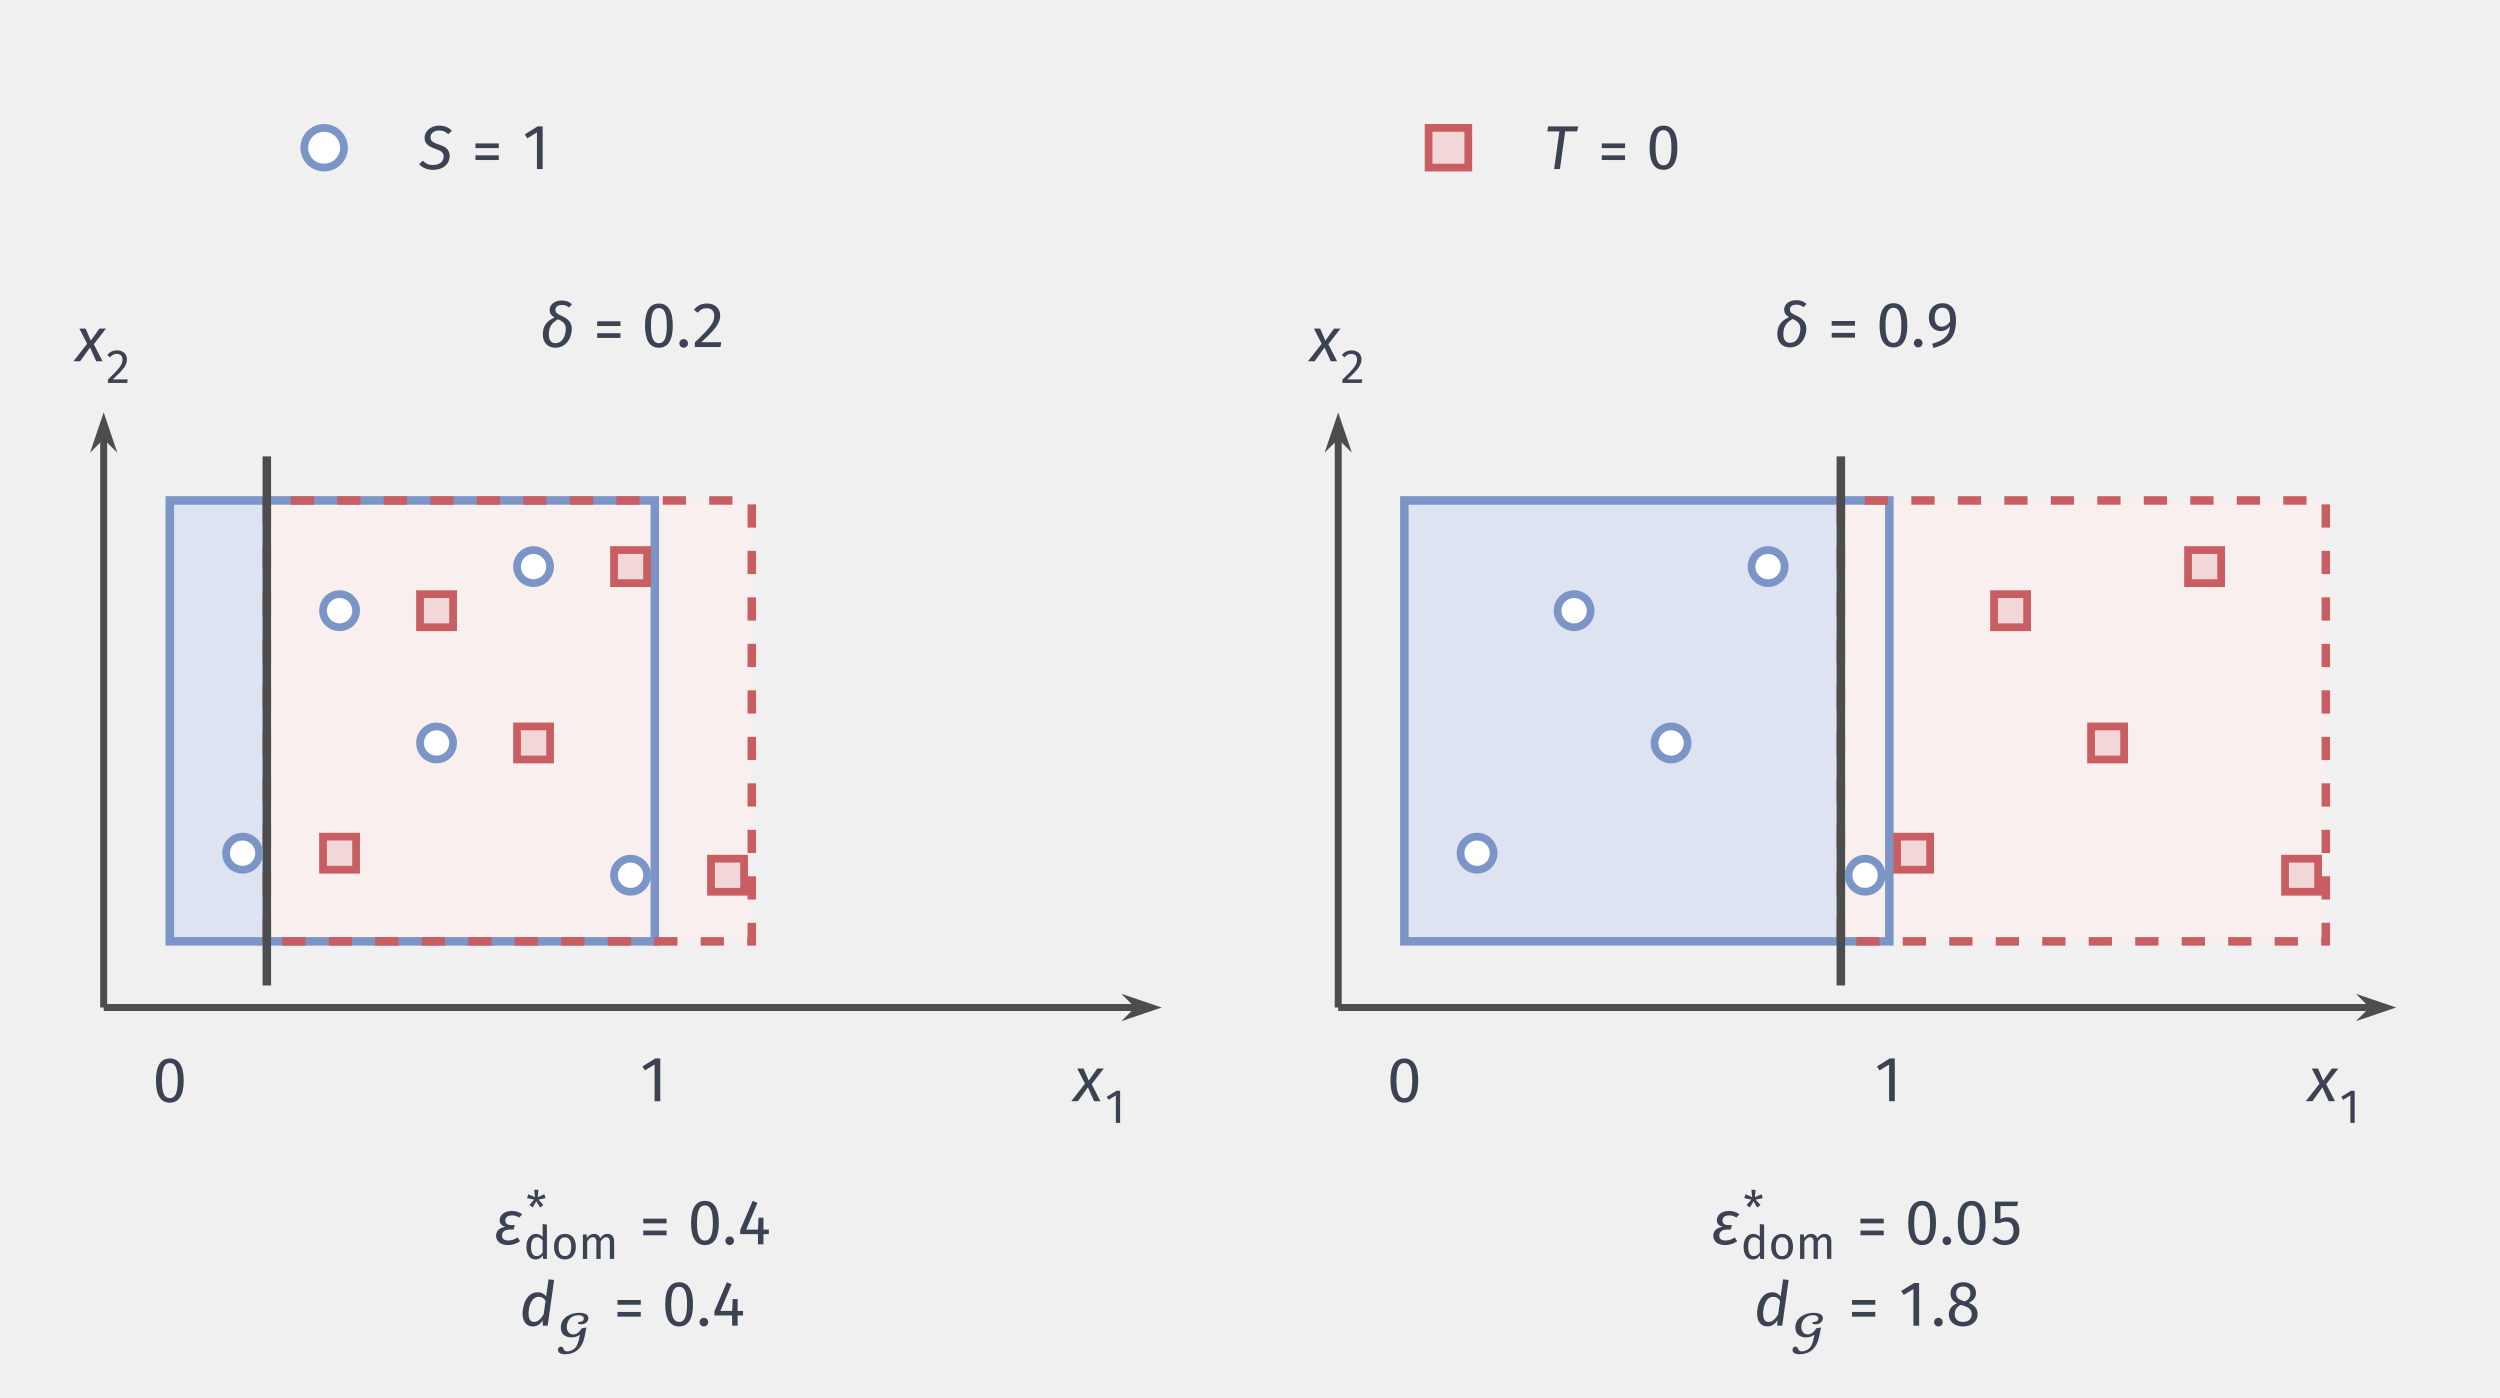
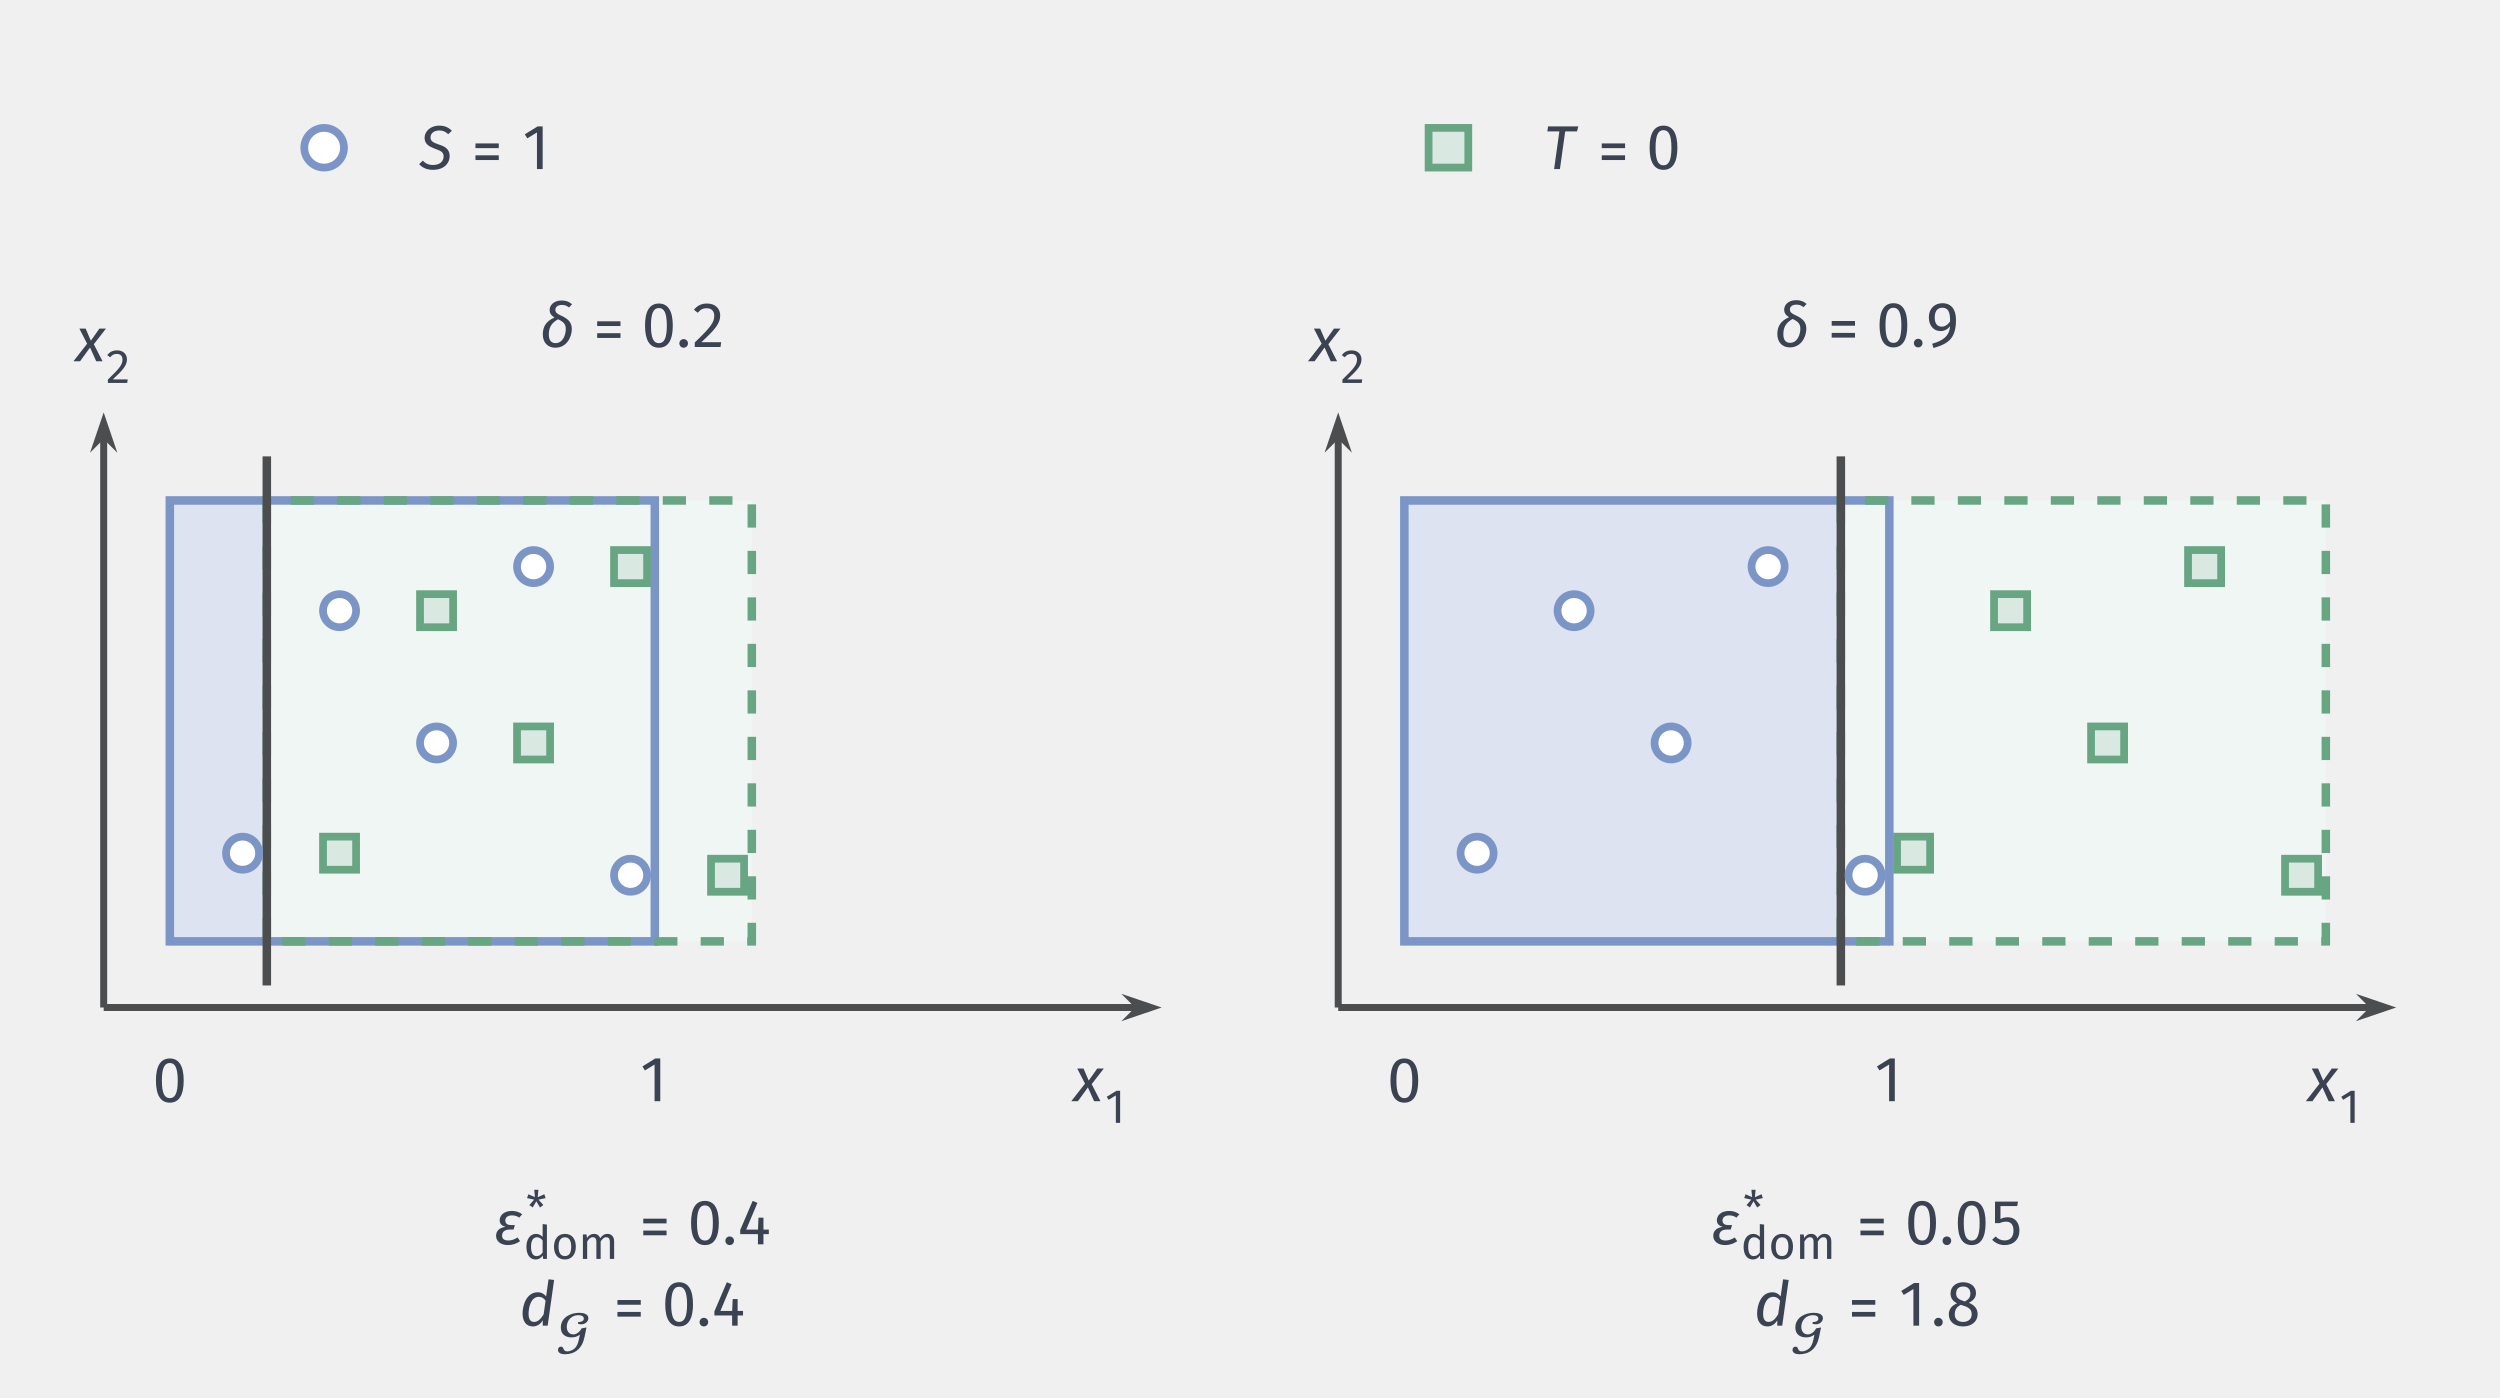
<svg xmlns="http://www.w3.org/2000/svg" xmlns:xlink="http://www.w3.org/1999/xlink" version="1.1" width="321.46" height="179.73" viewBox="0 0 321.46 179.73">
  <defs>
    <path id="font_1_1196" d="M.324 .701C.169 .701 .087 .597 .087 .506 .087 .408 .15 .365 .267 .324 .362 .291 .394 .264 .394 .204 .394 .119 .326 .066 .224 .066 .151 .066 .1 .091 .059 .136L-.001 .08C.048 .024 .121-.012 .222-.012 .411-.012 .492 .103 .492 .209 .492 .327 .408 .368 .312 .398 .211 .432 .183 .459 .183 .511 .183 .583 .246 .623 .324 .623 .379 .623 .424 .607 .468 .563L.527 .618C.476 .671 .414 .701 .324 .701Z" />
    <path id="font_1_30" d="M.062 .146H.438V.222H.062V.146M.062 .338H.438V.414H.062V.338Z" />
    <path id="font_1_18" d="M.276 0H.368V.689H.287L.08 .561 .12 .496 .276 .591V0Z" />
    <path id="font_1_1197" d="M.562 .689H.074L.062 .608H.256L.171 0H.265L.35 .608H.54L.562 .689Z" />
    <path id="font_1_17" d="M.28 .628C.363 .628 .408 .552 .408 .345 .408 .137 .363 .061 .28 .061 .196 .061 .152 .137 .152 .345 .152 .552 .196 .628 .28 .628M.28 .701C.13 .701 .056 .578 .056 .345 .056 .112 .13-.012 .28-.012 .43-.012 .504 .112 .504 .345 .504 .577 .43 .701 .28 .701Z" />
    <path id="font_1_1467" d="M.297 .447C.386 .406 .422 .366 .422 .292 .422 .198 .377 .062 .256 .062 .183 .062 .148 .115 .148 .198 .148 .303 .179 .381 .297 .447M.356 .75C.217 .75 .161 .663 .161 .598 .161 .549 .182 .512 .239 .475 .097 .413 .051 .32 .051 .202 .051 .075 .128-.012 .253-.012 .44-.012 .519 .166 .519 .289 .519 .394 .461 .453 .356 .501 .276 .537 .254 .557 .254 .601 .254 .639 .284 .678 .36 .678 .403 .678 .435 .668 .473 .637L.523 .689C.479 .728 .43 .75 .356 .75Z" />
    <path id="font_1_15" d="M.119 .127C.08 .127 .05 .096 .05 .058 .05 .019 .08-.012 .119-.012 .159-.012 .189 .019 .189 .058 .189 .096 .159 .127 .119 .127Z" />
    <path id="font_1_19" d="M.258 .701C.163 .701 .099 .667 .045 .6L.107 .552C.15 .603 .187 .625 .253 .625 .328 .625 .373 .579 .373 .504 .373 .395 .315 .319 .059 .073V0H.474L.485 .077H.164C.389 .282 .469 .383 .469 .508 .469 .617 .391 .701 .258 .701Z" />
    <path id="font_1_1226" d="M.543 .527H.437L.299 .332 .215 .527H.114L.239 .283 .018 0H.125L.286 .222 .386 0H.488L.347 .275 .543 .527Z" />
    <path id="font_1_1468" d="M.232-.012C.305-.012 .372 .012 .427 .051L.387 .111C.334 .079 .293 .062 .24 .062 .17 .062 .137 .091 .137 .138 .137 .19 .165 .239 .269 .239H.322L.343 .311H.281C.223 .311 .189 .336 .189 .385 .189 .43 .223 .467 .297 .467 .35 .467 .381 .453 .413 .431L.461 .484C.422 .516 .368 .539 .297 .539 .155 .539 .098 .458 .098 .387 .098 .33 .135 .298 .192 .282 .078 .267 .04 .203 .04 .137 .04 .05 .114-.012 .232-.012Z" />
    <path id="font_1_758" d="M.455 .292 .427 .375 .285 .312 .3 .47H.21L.225 .313 .083 .374 .056 .292 .208 .259 .105 .142 .177 .09 .255 .224 .334 .09 .406 .143 .302 .259 .455 .292Z" />
    <path id="font_1_69" d="M.281 .061C.205 .061 .161 .124 .161 .263 .161 .4 .21 .466 .289 .466 .341 .466 .378 .439 .411 .397V.139C.376 .09 .34 .061 .281 .061M.411 .75V.474C.376 .511 .331 .539 .269 .539 .14 .539 .062 .422 .062 .261 .062 .097 .133-.012 .261-.012 .326-.012 .379 .02 .413 .073L.422 0H.503V.739L.411 .75Z" />
    <path id="font_1_80" d="M.293 .465C.38 .465 .428 .401 .428 .264 .428 .126 .38 .062 .292 .062 .204 .062 .156 .126 .156 .263 .156 .401 .205 .465 .293 .465M.293 .539C.143 .539 .057 .426 .057 .263 .057 .096 .142-.012 .292-.012 .441-.012 .527 .101 .527 .264 .527 .431 .443 .539 .293 .539Z" />
    <path id="font_1_78" d="M.624 .539C.553 .539 .505 .501 .467 .444 .447 .504 .399 .539 .334 .539 .265 .539 .217 .503 .182 .45L.174 .527H.095V0H.187V.374C.222 .43 .254 .467 .311 .467 .351 .467 .385 .444 .385 .365V0H.477V.374C.513 .43 .544 .467 .601 .467 .641 .467 .675 .444 .675 .365V0H.767V.378C.767 .477 .71 .539 .624 .539Z" />
    <path id="font_1_21" d="M.511 .238H.424V.43H.344L.336 .238H.146L.327 .669 .25 .701 .049 .231V.165H.335V0H.424V.165H.511V.238Z" />
    <path id="font_1_1207" d="M.313 .466C.362 .466 .395 .443 .422 .402L.391 .183C.344 .109 .301 .061 .236 .061 .181 .061 .148 .101 .148 .19 .148 .295 .185 .466 .313 .466M.47 .748 .431 .473C.402 .51 .358 .539 .296 .539 .116 .539 .051 .333 .051 .197 .051 .07 .109-.012 .218-.012 .286-.012 .34 .026 .377 .087L.376 0H.456L.56 .738 .47 .748Z" />
    <path id="font_2_6533" d="M.194-.148C.409-.148 .566-.029 .618 .223L.66 .426H.644L.554 .409C.516 .331 .443 .279 .376 .279 .273 .279 .236 .369 .236 .439 .236 .579 .335 .693 .486 .693 .548 .693 .603 .673 .603 .619 .603 .565 .546 .545 .48 .545L.479 .506C.499 .501 .531 .496 .553 .496 .628 .496 .701 .555 .701 .627 .701 .723 .585 .744 .504 .744 .319 .744 .108 .644 .108 .427 .108 .285 .204 .215 .338 .215 .402 .215 .459 .229 .512 .271L.517 .268 .5 .184C.483 .101 .459 .027 .405-.022 .36-.063 .297-.086 .247-.086 .142-.086 .187 .016 .111 .016 .074 .016 .047-.012 .047-.055 .047-.118 .114-.148 .194-.148Z" />
    <path id="font_1_26" d="M.259 .323C.192 .323 .146 .367 .146 .47 .146 .574 .191 .628 .269 .628 .355 .628 .397 .571 .394 .408 .361 .357 .317 .323 .259 .323M.269 .701C.151 .701 .051 .62 .051 .472 .051 .335 .134 .251 .24 .251 .31 .251 .363 .288 .392 .331 .386 .172 .277 .095 .105 .047L.126-.022C.377 .049 .489 .142 .489 .433 .489 .597 .416 .701 .269 .701Z" />
    <path id="font_1_22" d="M.467 .689H.096V.342H.168C.207 .358 .234 .366 .273 .366 .341 .366 .394 .329 .394 .221 .394 .118 .341 .063 .252 .063 .194 .063 .147 .084 .106 .127L.05 .073C.103 .02 .168-.012 .253-.012 .397-.012 .49 .081 .49 .219 .49 .358 .413 .437 .301 .437 .261 .437 .225 .43 .184 .408V.617H.454L.467 .689Z" />
    <path id="font_1_25" d="M.278 .061C.196 .061 .143 .104 .143 .182 .143 .258 .175 .305 .242 .337L.264 .329C.38 .295 .416 .259 .416 .181 .416 .111 .364 .061 .278 .061M.28 .632C.352 .632 .395 .59 .395 .52 .395 .46 .369 .424 .307 .391L.299 .393C.212 .42 .165 .447 .165 .52 .165 .595 .209 .632 .28 .632M.37 .369C.447 .408 .485 .456 .485 .525 .485 .646 .381 .701 .28 .701 .177 .701 .075 .642 .075 .521 .075 .45 .107 .397 .18 .361 .097 .325 .047 .269 .047 .181 .047 .066 .14-.012 .278-.012 .415-.012 .512 .068 .512 .184 .512 .275 .46 .333 .37 .369Z" />
  </defs>
  <path transform="matrix(1,0,0,-1,1.992996,177.738)" d="M42.237 158.741C42.237 160.15 41.094 161.293 39.685 161.293 38.276 161.293 37.134 160.15 37.134 158.741 37.134 157.332 38.276 156.19 39.685 156.19 41.094 156.19 42.237 157.332 42.237 158.741ZM39.685 158.741" fill="#ffffff" />
  <path transform="matrix(1,0,0,-1,1.992996,177.738)" stroke-width=".996" stroke-linecap="butt" stroke-miterlimit="10" stroke-linejoin="miter" fill="none" stroke="#7b95c6" d="M42.237 158.741C42.237 160.15 41.094 161.293 39.685 161.293 38.276 161.293 37.134 160.15 37.134 158.741 37.134 157.332 38.276 156.19 39.685 156.19 41.094 156.19 42.237 157.332 42.237 158.741ZM39.685 158.741" />
  <use data-text="𝑆" xlink:href="#font_1_1196" transform="matrix(7.9701,0,0,-7.9701,53.901,21.74199)" fill="#3b4252" />
  <use data-text="=" xlink:href="#font_1_30" transform="matrix(7.9701,0,0,-7.9701,60.6437,21.74199)" fill="#3b4252" />
  <use data-text="1" xlink:href="#font_1_18" transform="matrix(7.9701,0,0,-7.9701,66.84444,21.74199)" fill="#3b4252" />
-   <path transform="matrix(1,0,0,-1,1.992996,177.738)" d="M181.702 156.19V161.293H186.805V156.19ZM186.805 161.293" fill="#f1d7d8" />
-   <path transform="matrix(1,0,0,-1,1.992996,177.738)" stroke-width=".996" stroke-linecap="butt" stroke-miterlimit="10" stroke-linejoin="miter" fill="none" stroke="#c85e62" d="M181.702 156.19V161.293H186.805V156.19ZM186.805 161.293" />
+   <path transform="matrix(1,0,0,-1,1.992996,177.738)" d="M181.702 156.19V161.293H186.805V156.19ZM186.805 161.293" fill="#d9e8e0" />
+   <path transform="matrix(1,0,0,-1,1.992996,177.738)" stroke-width=".996" stroke-linecap="butt" stroke-miterlimit="10" stroke-linejoin="miter" fill="none" stroke="#67a583" d="M181.702 156.19V161.293H186.805V156.19ZM186.805 161.293" />
  <use data-text="𝑇" xlink:href="#font_1_1197" transform="matrix(7.9701,0,0,-7.9701,198.469,21.74199)" fill="#3b4252" />
  <use data-text="=" xlink:href="#font_1_30" transform="matrix(7.9701,0,0,-7.9701,205.4668,21.74199)" fill="#3b4252" />
  <use data-text="0" xlink:href="#font_1_17" transform="matrix(7.9701,0,0,-7.9701,211.6675,21.74199)" fill="#3b4252" />
  <use data-text="𝛿" xlink:href="#font_1_1467" transform="matrix(7.9701,0,0,-7.9701,69.39,44.61499)" fill="#3b4252" />
  <use data-text="=" xlink:href="#font_1_30" transform="matrix(7.9701,0,0,-7.9701,76.29211,44.61499)" fill="#3b4252" />
  <use data-text="0" xlink:href="#font_1_17" transform="matrix(7.9701,0,0,-7.9701,82.49284,44.61499)" fill="#3b4252" />
  <use data-text="." xlink:href="#font_1_15" transform="matrix(7.9701,0,0,-7.9701,86.9561,44.61499)" fill="#3b4252" />
  <use data-text="2" xlink:href="#font_1_19" transform="matrix(7.9701,0,0,-7.9701,88.86893,44.61499)" fill="#3b4252" />
  <path transform="matrix(1,0,0,-1,1.992996,177.738)" stroke-width=".897" stroke-linecap="butt" stroke-miterlimit="10" stroke-linejoin="miter" fill="none" stroke="#4c4d4f" d="M11.339 48.189H144.345" />
  <path transform="matrix(1,0,0,-1,144.2933,129.5487)" d="M3.741 0 1.503 .759 2.26 0 1.503-.759Z" fill="#4c4d4f" />
  <path transform="matrix(1,0,0,-1,144.2933,129.5487)" stroke-width=".861" stroke-linecap="butt" stroke-miterlimit="10" stroke-linejoin="miter" fill="none" stroke="#4c4d4f" d="M3.741 0 1.503 .759 2.26 0 1.503-.759Z" />
  <use data-text="𝑥" xlink:href="#font_1_1226" transform="matrix(7.9701,0,0,-7.9701,137.607,141.593)" fill="#3b4252" />
  <use data-text="1" xlink:href="#font_1_18" transform="matrix(5.9776,0,0,-5.9776,141.831,144.382)" fill="#3b4252" />
  <path transform="matrix(1,0,0,-1,1.992996,177.738)" stroke-width=".897" stroke-linecap="butt" stroke-miterlimit="10" stroke-linejoin="miter" fill="none" stroke="#4c4d4f" d="M11.339 48.189V121.667" />
  <path transform="matrix(0,-1,-1,-0,13.33167,58.11508)" d="M3.741 0 1.503 .759 2.26 0 1.503-.759Z" fill="#4c4d4f" />
  <path transform="matrix(0,-1,-1,-0,13.33167,58.11508)" stroke-width=".861" stroke-linecap="butt" stroke-miterlimit="10" stroke-linejoin="miter" fill="none" stroke="#4c4d4f" d="M3.741 0 1.503 .759 2.26 0 1.503-.759Z" />
  <use data-text="𝑥" xlink:href="#font_1_1226" transform="matrix(7.9701,0,0,-7.9701,9.296997,46.454)" fill="#3b4252" />
  <use data-text="2" xlink:href="#font_1_19" transform="matrix(5.9776,0,0,-5.9776,13.521,49.243)" fill="#3b4252" />
  <path transform="matrix(1,0,0,-1,1.992996,177.738)" d="M19.843 56.693V113.387H82.205V56.693ZM82.205 113.387" fill="#eff2f8" />
-   <path transform="matrix(1,0,0,-1,1.992996,177.738)" d="M32.315 56.693V113.387H94.678V56.693ZM94.678 113.387" fill="#f9efef" />
+   <path transform="matrix(1,0,0,-1,1.992996,177.738)" d="M32.315 56.693V113.387H94.678V56.693ZM94.678 113.387" fill="#f0f6f3" />
  <path transform="matrix(1,0,0,-1,1.992996,177.738)" d="M19.843 56.693V113.387H32.315V56.693ZM32.315 113.387" fill="#dde3f0" />
  <path transform="matrix(1,0,0,-1,1.992996,177.738)" stroke-width="1.096" stroke-linecap="butt" stroke-miterlimit="10" stroke-linejoin="miter" fill="none" stroke="#7b95c6" d="M19.843 56.693V113.387H82.205V56.693ZM82.205 113.387" />
-   <path transform="matrix(1,0,0,-1,1.992996,177.738)" stroke-width="1.096" stroke-linecap="butt" stroke-dasharray="2.989,2.989" stroke-miterlimit="10" stroke-linejoin="miter" fill="none" stroke="#c85e62" d="M32.315 56.693V113.387H94.678V56.693ZM94.678 113.387" />
+   <path transform="matrix(1,0,0,-1,1.992996,177.738)" stroke-width="1.096" stroke-linecap="butt" stroke-dasharray="2.989,2.989" stroke-miterlimit="10" stroke-linejoin="miter" fill="none" stroke="#67a583" d="M32.315 56.693V113.387H94.678V56.693ZM94.678 113.387" />
  <path transform="matrix(1,0,0,-1,1.992996,177.738)" stroke-width="1.096" stroke-linecap="butt" stroke-miterlimit="10" stroke-linejoin="miter" fill="none" stroke="#4c4d4f" d="M32.315 51.024V119.056" />
  <use data-text="0" xlink:href="#font_1_17" transform="matrix(7.9701,0,0,-7.9701,19.604,141.69)" fill="#3b4252" />
  <use data-text="1" xlink:href="#font_1_18" transform="matrix(7.9701,0,0,-7.9701,81.967,141.594)" fill="#3b4252" />
  <path transform="matrix(1,0,0,-1,1.992996,177.738)" d="M31.323 68.032C31.323 69.206 30.371 70.158 29.197 70.158 28.023 70.158 27.071 69.206 27.071 68.032 27.071 66.858 28.023 65.906 29.197 65.906 30.371 65.906 31.323 66.858 31.323 68.032ZM29.197 68.032" fill="#ffffff" />
  <path transform="matrix(1,0,0,-1,1.992996,177.738)" stroke-width=".996" stroke-linecap="butt" stroke-miterlimit="10" stroke-linejoin="miter" fill="none" stroke="#7b95c6" d="M31.323 68.032C31.323 69.206 30.371 70.158 29.197 70.158 28.023 70.158 27.071 69.206 27.071 68.032 27.071 66.858 28.023 65.906 29.197 65.906 30.371 65.906 31.323 66.858 31.323 68.032ZM29.197 68.032" />
-   <path transform="matrix(1,0,0,-1,1.992996,177.738)" d="M39.543 65.906V70.158H43.795V65.906ZM43.795 70.158" fill="#f1d7d8" />
-   <path transform="matrix(1,0,0,-1,1.992996,177.738)" stroke-width=".996" stroke-linecap="butt" stroke-miterlimit="10" stroke-linejoin="miter" fill="none" stroke="#c85e62" d="M39.543 65.906V70.158H43.795V65.906ZM43.795 70.158" />
+   <path transform="matrix(1,0,0,-1,1.992996,177.738)" d="M39.543 65.906V70.158H43.795V65.906ZM43.795 70.158" fill="#d9e8e0" />
+   <path transform="matrix(1,0,0,-1,1.992996,177.738)" stroke-width=".996" stroke-linecap="butt" stroke-miterlimit="10" stroke-linejoin="miter" fill="none" stroke="#67a583" d="M39.543 65.906V70.158H43.795V65.906ZM43.795 70.158" />
  <path transform="matrix(1,0,0,-1,1.992996,177.738)" d="M43.796 99.213C43.796 100.388 42.844 101.339 41.67 101.339 40.496 101.339 39.544 100.388 39.544 99.213 39.544 98.039 40.496 97.087 41.67 97.087 42.844 97.087 43.796 98.039 43.796 99.213ZM41.67 99.213" fill="#ffffff" />
  <path transform="matrix(1,0,0,-1,1.992996,177.738)" stroke-width=".996" stroke-linecap="butt" stroke-miterlimit="10" stroke-linejoin="miter" fill="none" stroke="#7b95c6" d="M43.796 99.213C43.796 100.388 42.844 101.339 41.67 101.339 40.496 101.339 39.544 100.388 39.544 99.213 39.544 98.039 40.496 97.087 41.67 97.087 42.844 97.087 43.796 98.039 43.796 99.213ZM41.67 99.213" />
-   <path transform="matrix(1,0,0,-1,1.992996,177.738)" d="M52.016 97.087V101.339H56.268V97.087ZM56.268 101.339" fill="#f1d7d8" />
-   <path transform="matrix(1,0,0,-1,1.992996,177.738)" stroke-width=".996" stroke-linecap="butt" stroke-miterlimit="10" stroke-linejoin="miter" fill="none" stroke="#c85e62" d="M52.016 97.087V101.339H56.268V97.087ZM56.268 101.339" />
+   <path transform="matrix(1,0,0,-1,1.992996,177.738)" d="M52.016 97.087V101.339H56.268V97.087ZM56.268 101.339" fill="#d9e8e0" />
+   <path transform="matrix(1,0,0,-1,1.992996,177.738)" stroke-width=".996" stroke-linecap="butt" stroke-miterlimit="10" stroke-linejoin="miter" fill="none" stroke="#67a583" d="M52.016 97.087V101.339H56.268V97.087ZM56.268 101.339" />
  <path transform="matrix(1,0,0,-1,1.992996,177.738)" d="M56.268 82.205C56.268 83.379 55.316 84.331 54.142 84.331 52.968 84.331 52.016 83.379 52.016 82.205 52.016 81.031 52.968 80.079 54.142 80.079 55.316 80.079 56.268 81.031 56.268 82.205ZM54.142 82.205" fill="#ffffff" />
  <path transform="matrix(1,0,0,-1,1.992996,177.738)" stroke-width=".996" stroke-linecap="butt" stroke-miterlimit="10" stroke-linejoin="miter" fill="none" stroke="#7b95c6" d="M56.268 82.205C56.268 83.379 55.316 84.331 54.142 84.331 52.968 84.331 52.016 83.379 52.016 82.205 52.016 81.031 52.968 80.079 54.142 80.079 55.316 80.079 56.268 81.031 56.268 82.205ZM54.142 82.205" />
-   <path transform="matrix(1,0,0,-1,1.992996,177.738)" d="M64.489 80.079V84.331H68.741V80.079ZM68.741 84.331" fill="#f1d7d8" />
-   <path transform="matrix(1,0,0,-1,1.992996,177.738)" stroke-width=".996" stroke-linecap="butt" stroke-miterlimit="10" stroke-linejoin="miter" fill="none" stroke="#c85e62" d="M64.489 80.079V84.331H68.741V80.079ZM68.741 84.331" />
+   <path transform="matrix(1,0,0,-1,1.992996,177.738)" d="M64.489 80.079V84.331H68.741V80.079ZM68.741 84.331" fill="#d9e8e0" />
+   <path transform="matrix(1,0,0,-1,1.992996,177.738)" stroke-width=".996" stroke-linecap="butt" stroke-miterlimit="10" stroke-linejoin="miter" fill="none" stroke="#67a583" d="M64.489 80.079V84.331H68.741V80.079ZM68.741 84.331" />
  <path transform="matrix(1,0,0,-1,1.992996,177.738)" d="M68.741 104.883C68.741 106.057 67.789 107.009 66.615 107.009 65.44 107.009 64.489 106.057 64.489 104.883 64.489 103.709 65.44 102.757 66.615 102.757 67.789 102.757 68.741 103.709 68.741 104.883ZM66.615 104.883" fill="#ffffff" />
  <path transform="matrix(1,0,0,-1,1.992996,177.738)" stroke-width=".996" stroke-linecap="butt" stroke-miterlimit="10" stroke-linejoin="miter" fill="none" stroke="#7b95c6" d="M68.741 104.883C68.741 106.057 67.789 107.009 66.615 107.009 65.44 107.009 64.489 106.057 64.489 104.883 64.489 103.709 65.44 102.757 66.615 102.757 67.789 102.757 68.741 103.709 68.741 104.883ZM66.615 104.883" />
-   <path transform="matrix(1,0,0,-1,1.992996,177.738)" d="M76.961 102.757V107.009H81.213V102.757ZM81.213 107.009" fill="#f1d7d8" />
-   <path transform="matrix(1,0,0,-1,1.992996,177.738)" stroke-width=".996" stroke-linecap="butt" stroke-miterlimit="10" stroke-linejoin="miter" fill="none" stroke="#c85e62" d="M76.961 102.757V107.009H81.213V102.757ZM81.213 107.009" />
+   <path transform="matrix(1,0,0,-1,1.992996,177.738)" d="M76.961 102.757V107.009H81.213V102.757ZM81.213 107.009" fill="#d9e8e0" />
+   <path transform="matrix(1,0,0,-1,1.992996,177.738)" stroke-width=".996" stroke-linecap="butt" stroke-miterlimit="10" stroke-linejoin="miter" fill="none" stroke="#67a583" d="M76.961 102.757V107.009H81.213V102.757ZM81.213 107.009" />
  <path transform="matrix(1,0,0,-1,1.992996,177.738)" d="M81.213 65.197C81.213 66.371 80.261 67.323 79.087 67.323 77.913 67.323 76.961 66.371 76.961 65.197 76.961 64.023 77.913 63.071 79.087 63.071 80.261 63.071 81.213 64.023 81.213 65.197ZM79.087 65.197" fill="#ffffff" />
  <path transform="matrix(1,0,0,-1,1.992996,177.738)" stroke-width=".996" stroke-linecap="butt" stroke-miterlimit="10" stroke-linejoin="miter" fill="none" stroke="#7b95c6" d="M81.213 65.197C81.213 66.371 80.261 67.323 79.087 67.323 77.913 67.323 76.961 66.371 76.961 65.197 76.961 64.023 77.913 63.071 79.087 63.071 80.261 63.071 81.213 64.023 81.213 65.197ZM79.087 65.197" />
-   <path transform="matrix(1,0,0,-1,1.992996,177.738)" d="M89.433 63.071V67.323H93.685V63.071ZM93.685 67.323" fill="#f1d7d8" />
-   <path transform="matrix(1,0,0,-1,1.992996,177.738)" stroke-width=".996" stroke-linecap="butt" stroke-miterlimit="10" stroke-linejoin="miter" fill="none" stroke="#c85e62" d="M89.433 63.071V67.323H93.685V63.071ZM93.685 67.323" />
+   <path transform="matrix(1,0,0,-1,1.992996,177.738)" d="M89.433 63.071V67.323H93.685V63.071ZM93.685 67.323" fill="#d9e8e0" />
+   <path transform="matrix(1,0,0,-1,1.992996,177.738)" stroke-width=".996" stroke-linecap="butt" stroke-miterlimit="10" stroke-linejoin="miter" fill="none" stroke="#67a583" d="M89.433 63.071V67.323H93.685V63.071ZM93.685 67.323" />
  <use data-text="𝜀" xlink:href="#font_1_1468" transform="matrix(7.9701,0,0,-7.9701,63.469,160.002)" fill="#3b4252" />
  <use data-text="∗" xlink:href="#font_1_758" transform="matrix(5.9776,0,0,-5.9776,67.438,155.802)" fill="#3b4252" />
  <use data-text="d" xlink:href="#font_1_69" transform="matrix(5.9776,0,0,-5.9776,67.31799,161.879)" fill="#3b4252" />
  <use data-text="o" xlink:href="#font_1_80" transform="matrix(5.9776,0,0,-5.9776,70.89259,161.879)" fill="#3b4252" />
  <use data-text="m" xlink:href="#font_1_78" transform="matrix(5.9776,0,0,-5.9776,74.38352,161.879)" fill="#3b4252" />
  <use data-text="=" xlink:href="#font_1_30" transform="matrix(7.9701,0,0,-7.9701,82.219,160.002)" fill="#3b4252" />
  <use data-text="0" xlink:href="#font_1_17" transform="matrix(7.9701,0,0,-7.9701,88.41176,160.002)" fill="#3b4252" />
  <use data-text="." xlink:href="#font_1_15" transform="matrix(7.9701,0,0,-7.9701,92.87502,160.002)" fill="#3b4252" />
  <use data-text="4" xlink:href="#font_1_21" transform="matrix(7.9701,0,0,-7.9701,94.78784,160.002)" fill="#3b4252" />
  <use data-text="𝑑" xlink:href="#font_1_1207" transform="matrix(7.9701,0,0,-7.9701,66.787,170.463)" fill="#3b4252" />
  <use data-text="𝒢" xlink:href="#font_2_6533" transform="matrix(5.9776,0,0,-5.9776,71.466,173.252)" fill="#3b4252" />
  <use data-text="=" xlink:href="#font_1_30" transform="matrix(7.9701,0,0,-7.9701,78.9,170.463)" fill="#3b4252" />
  <use data-text="0" xlink:href="#font_1_17" transform="matrix(7.9701,0,0,-7.9701,85.09276,170.463)" fill="#3b4252" />
  <use data-text="." xlink:href="#font_1_15" transform="matrix(7.9701,0,0,-7.9701,89.55602,170.463)" fill="#3b4252" />
  <use data-text="4" xlink:href="#font_1_21" transform="matrix(7.9701,0,0,-7.9701,91.46884,170.463)" fill="#3b4252" />
  <use data-text="𝛿" xlink:href="#font_1_1467" transform="matrix(7.9701,0,0,-7.9701,228.131,44.575)" fill="#3b4252" />
  <use data-text="=" xlink:href="#font_1_30" transform="matrix(7.9701,0,0,-7.9701,235.0331,44.575)" fill="#3b4252" />
  <use data-text="0" xlink:href="#font_1_17" transform="matrix(7.9701,0,0,-7.9701,241.2338,44.575)" fill="#3b4252" />
  <use data-text="." xlink:href="#font_1_15" transform="matrix(7.9701,0,0,-7.9701,245.6971,44.575)" fill="#3b4252" />
  <use data-text="9" xlink:href="#font_1_26" transform="matrix(7.9701,0,0,-7.9701,247.6099,44.575)" fill="#3b4252" />
  <path transform="matrix(1,0,0,-1,1.992996,177.738)" stroke-width=".897" stroke-linecap="butt" stroke-miterlimit="10" stroke-linejoin="miter" fill="none" stroke="#4c4d4f" d="M170.08 48.189H303.086" />
  <path transform="matrix(1,0,0,-1,303.0346,129.5487)" d="M3.741 0 1.503 .759 2.26 0 1.503-.759Z" fill="#4c4d4f" />
  <path transform="matrix(1,0,0,-1,303.0346,129.5487)" stroke-width=".861" stroke-linecap="butt" stroke-miterlimit="10" stroke-linejoin="miter" fill="none" stroke="#4c4d4f" d="M3.741 0 1.503 .759 2.26 0 1.503-.759Z" />
  <use data-text="𝑥" xlink:href="#font_1_1226" transform="matrix(7.9701,0,0,-7.9701,296.348,141.593)" fill="#3b4252" />
  <use data-text="1" xlink:href="#font_1_18" transform="matrix(5.9776,0,0,-5.9776,300.572,144.382)" fill="#3b4252" />
  <path transform="matrix(1,0,0,-1,1.992996,177.738)" stroke-width=".897" stroke-linecap="butt" stroke-miterlimit="10" stroke-linejoin="miter" fill="none" stroke="#4c4d4f" d="M170.08 48.189V121.667" />
  <path transform="matrix(0,-1,-1,-0,172.073,58.11508)" d="M3.741 0 1.503 .759 2.26 0 1.503-.759Z" fill="#4c4d4f" />
  <path transform="matrix(0,-1,-1,-0,172.073,58.11508)" stroke-width=".861" stroke-linecap="butt" stroke-miterlimit="10" stroke-linejoin="miter" fill="none" stroke="#4c4d4f" d="M3.741 0 1.503 .759 2.26 0 1.503-.759Z" />
  <use data-text="𝑥" xlink:href="#font_1_1226" transform="matrix(7.9701,0,0,-7.9701,168.038,46.454)" fill="#3b4252" />
  <use data-text="2" xlink:href="#font_1_19" transform="matrix(5.9776,0,0,-5.9776,172.262,49.243)" fill="#3b4252" />
  <path transform="matrix(1,0,0,-1,1.992996,177.738)" d="M178.584 56.693V113.387H240.947V56.693ZM240.947 113.387" fill="#eff2f8" />
-   <path transform="matrix(1,0,0,-1,1.992996,177.738)" d="M234.71 56.693V113.387H297.073V56.693ZM297.073 113.387" fill="#f9efef" />
+   <path transform="matrix(1,0,0,-1,1.992996,177.738)" d="M234.71 56.693V113.387H297.073V56.693ZM297.073 113.387" fill="#f0f6f3" />
  <path transform="matrix(1,0,0,-1,1.992996,177.738)" d="M178.584 56.693V113.387H234.71V56.693ZM234.71 113.387" fill="#dde3f0" />
  <path transform="matrix(1,0,0,-1,1.992996,177.738)" stroke-width="1.096" stroke-linecap="butt" stroke-miterlimit="10" stroke-linejoin="miter" fill="none" stroke="#7b95c6" d="M178.584 56.693V113.387H240.947V56.693ZM240.947 113.387" />
-   <path transform="matrix(1,0,0,-1,1.992996,177.738)" stroke-width="1.096" stroke-linecap="butt" stroke-dasharray="2.989,2.989" stroke-miterlimit="10" stroke-linejoin="miter" fill="none" stroke="#c85e62" d="M234.71 56.693V113.387H297.073V56.693ZM297.073 113.387" />
+   <path transform="matrix(1,0,0,-1,1.992996,177.738)" stroke-width="1.096" stroke-linecap="butt" stroke-dasharray="2.989,2.989" stroke-miterlimit="10" stroke-linejoin="miter" fill="none" stroke="#67a583" d="M234.71 56.693V113.387H297.073V56.693ZM297.073 113.387" />
  <path transform="matrix(1,0,0,-1,1.992996,177.738)" stroke-width="1.096" stroke-linecap="butt" stroke-miterlimit="10" stroke-linejoin="miter" fill="none" stroke="#4c4d4f" d="M234.71 51.024V119.056" />
  <use data-text="0" xlink:href="#font_1_17" transform="matrix(7.9701,0,0,-7.9701,178.345,141.69)" fill="#3b4252" />
  <use data-text="1" xlink:href="#font_1_18" transform="matrix(7.9701,0,0,-7.9701,240.708,141.594)" fill="#3b4252" />
  <path transform="matrix(1,0,0,-1,1.992996,177.738)" d="M190.064 68.032C190.064 69.206 189.112 70.158 187.938 70.158 186.764 70.158 185.812 69.206 185.812 68.032 185.812 66.858 186.764 65.906 187.938 65.906 189.112 65.906 190.064 66.858 190.064 68.032ZM187.938 68.032" fill="#ffffff" />
  <path transform="matrix(1,0,0,-1,1.992996,177.738)" stroke-width=".996" stroke-linecap="butt" stroke-miterlimit="10" stroke-linejoin="miter" fill="none" stroke="#7b95c6" d="M190.064 68.032C190.064 69.206 189.112 70.158 187.938 70.158 186.764 70.158 185.812 69.206 185.812 68.032 185.812 66.858 186.764 65.906 187.938 65.906 189.112 65.906 190.064 66.858 190.064 68.032ZM187.938 68.032" />
-   <path transform="matrix(1,0,0,-1,1.992996,177.738)" d="M241.938 65.906V70.158H246.19V65.906ZM246.19 70.158" fill="#f1d7d8" />
-   <path transform="matrix(1,0,0,-1,1.992996,177.738)" stroke-width=".996" stroke-linecap="butt" stroke-miterlimit="10" stroke-linejoin="miter" fill="none" stroke="#c85e62" d="M241.938 65.906V70.158H246.19V65.906ZM246.19 70.158" />
+   <path transform="matrix(1,0,0,-1,1.992996,177.738)" d="M241.938 65.906V70.158H246.19V65.906ZM246.19 70.158" fill="#d9e8e0" />
+   <path transform="matrix(1,0,0,-1,1.992996,177.738)" stroke-width=".996" stroke-linecap="butt" stroke-miterlimit="10" stroke-linejoin="miter" fill="none" stroke="#67a583" d="M241.938 65.906V70.158H246.19V65.906ZM246.19 70.158" />
  <path transform="matrix(1,0,0,-1,1.992996,177.738)" d="M202.537 99.213C202.537 100.388 201.586 101.339 200.411 101.339 199.237 101.339 198.285 100.388 198.285 99.213 198.285 98.039 199.237 97.087 200.411 97.087 201.586 97.087 202.537 98.039 202.537 99.213ZM200.411 99.213" fill="#ffffff" />
  <path transform="matrix(1,0,0,-1,1.992996,177.738)" stroke-width=".996" stroke-linecap="butt" stroke-miterlimit="10" stroke-linejoin="miter" fill="none" stroke="#7b95c6" d="M202.537 99.213C202.537 100.388 201.586 101.339 200.411 101.339 199.237 101.339 198.285 100.388 198.285 99.213 198.285 98.039 199.237 97.087 200.411 97.087 201.586 97.087 202.537 98.039 202.537 99.213ZM200.411 99.213" />
-   <path transform="matrix(1,0,0,-1,1.992996,177.738)" d="M254.411 97.087V101.339H258.663V97.087ZM258.663 101.339" fill="#f1d7d8" />
-   <path transform="matrix(1,0,0,-1,1.992996,177.738)" stroke-width=".996" stroke-linecap="butt" stroke-miterlimit="10" stroke-linejoin="miter" fill="none" stroke="#c85e62" d="M254.411 97.087V101.339H258.663V97.087ZM258.663 101.339" />
+   <path transform="matrix(1,0,0,-1,1.992996,177.738)" d="M254.411 97.087V101.339H258.663V97.087ZM258.663 101.339" fill="#d9e8e0" />
+   <path transform="matrix(1,0,0,-1,1.992996,177.738)" stroke-width=".996" stroke-linecap="butt" stroke-miterlimit="10" stroke-linejoin="miter" fill="none" stroke="#67a583" d="M254.411 97.087V101.339H258.663V97.087ZM258.663 101.339" />
  <path transform="matrix(1,0,0,-1,1.992996,177.738)" d="M215.01 82.205C215.01 83.379 214.058 84.331 212.884 84.331 211.71 84.331 210.758 83.379 210.758 82.205 210.758 81.031 211.71 80.079 212.884 80.079 214.058 80.079 215.01 81.031 215.01 82.205ZM212.884 82.205" fill="#ffffff" />
  <path transform="matrix(1,0,0,-1,1.992996,177.738)" stroke-width=".996" stroke-linecap="butt" stroke-miterlimit="10" stroke-linejoin="miter" fill="none" stroke="#7b95c6" d="M215.01 82.205C215.01 83.379 214.058 84.331 212.884 84.331 211.71 84.331 210.758 83.379 210.758 82.205 210.758 81.031 211.71 80.079 212.884 80.079 214.058 80.079 215.01 81.031 215.01 82.205ZM212.884 82.205" />
-   <path transform="matrix(1,0,0,-1,1.992996,177.738)" d="M266.884 80.079V84.331H271.136V80.079ZM271.136 84.331" fill="#f1d7d8" />
-   <path transform="matrix(1,0,0,-1,1.992996,177.738)" stroke-width=".996" stroke-linecap="butt" stroke-miterlimit="10" stroke-linejoin="miter" fill="none" stroke="#c85e62" d="M266.884 80.079V84.331H271.136V80.079ZM271.136 84.331" />
+   <path transform="matrix(1,0,0,-1,1.992996,177.738)" d="M266.884 80.079V84.331H271.136V80.079ZM271.136 84.331" fill="#d9e8e0" />
+   <path transform="matrix(1,0,0,-1,1.992996,177.738)" stroke-width=".996" stroke-linecap="butt" stroke-miterlimit="10" stroke-linejoin="miter" fill="none" stroke="#67a583" d="M266.884 80.079V84.331H271.136V80.079ZM271.136 84.331" />
  <path transform="matrix(1,0,0,-1,1.992996,177.738)" d="M227.482 104.883C227.482 106.057 226.53 107.009 225.356 107.009 224.182 107.009 223.23 106.057 223.23 104.883 223.23 103.709 224.182 102.757 225.356 102.757 226.53 102.757 227.482 103.709 227.482 104.883ZM225.356 104.883" fill="#ffffff" />
  <path transform="matrix(1,0,0,-1,1.992996,177.738)" stroke-width=".996" stroke-linecap="butt" stroke-miterlimit="10" stroke-linejoin="miter" fill="none" stroke="#7b95c6" d="M227.482 104.883C227.482 106.057 226.53 107.009 225.356 107.009 224.182 107.009 223.23 106.057 223.23 104.883 223.23 103.709 224.182 102.757 225.356 102.757 226.53 102.757 227.482 103.709 227.482 104.883ZM225.356 104.883" />
-   <path transform="matrix(1,0,0,-1,1.992996,177.738)" d="M279.356 102.757V107.009H283.608V102.757ZM283.608 107.009" fill="#f1d7d8" />
-   <path transform="matrix(1,0,0,-1,1.992996,177.738)" stroke-width=".996" stroke-linecap="butt" stroke-miterlimit="10" stroke-linejoin="miter" fill="none" stroke="#c85e62" d="M279.356 102.757V107.009H283.608V102.757ZM283.608 107.009" />
+   <path transform="matrix(1,0,0,-1,1.992996,177.738)" d="M279.356 102.757V107.009H283.608V102.757ZM283.608 107.009" fill="#d9e8e0" />
+   <path transform="matrix(1,0,0,-1,1.992996,177.738)" stroke-width=".996" stroke-linecap="butt" stroke-miterlimit="10" stroke-linejoin="miter" fill="none" stroke="#67a583" d="M279.356 102.757V107.009H283.608V102.757ZM283.608 107.009" />
  <path transform="matrix(1,0,0,-1,1.992996,177.738)" d="M239.954 65.197C239.954 66.371 239.003 67.323 237.828 67.323 236.654 67.323 235.702 66.371 235.702 65.197 235.702 64.023 236.654 63.071 237.828 63.071 239.003 63.071 239.954 64.023 239.954 65.197ZM237.828 65.197" fill="#ffffff" />
  <path transform="matrix(1,0,0,-1,1.992996,177.738)" stroke-width=".996" stroke-linecap="butt" stroke-miterlimit="10" stroke-linejoin="miter" fill="none" stroke="#7b95c6" d="M239.954 65.197C239.954 66.371 239.003 67.323 237.828 67.323 236.654 67.323 235.702 66.371 235.702 65.197 235.702 64.023 236.654 63.071 237.828 63.071 239.003 63.071 239.954 64.023 239.954 65.197ZM237.828 65.197" />
-   <path transform="matrix(1,0,0,-1,1.992996,177.738)" d="M291.828 63.071V67.323H296.08V63.071ZM296.08 67.323" fill="#f1d7d8" />
-   <path transform="matrix(1,0,0,-1,1.992996,177.738)" stroke-width=".996" stroke-linecap="butt" stroke-miterlimit="10" stroke-linejoin="miter" fill="none" stroke="#c85e62" d="M291.828 63.071V67.323H296.08V63.071ZM296.08 67.323" />
+   <path transform="matrix(1,0,0,-1,1.992996,177.738)" d="M291.828 63.071V67.323H296.08V63.071ZM296.08 67.323" fill="#d9e8e0" />
+   <path transform="matrix(1,0,0,-1,1.992996,177.738)" stroke-width=".996" stroke-linecap="butt" stroke-miterlimit="10" stroke-linejoin="miter" fill="none" stroke="#67a583" d="M291.828 63.071V67.323H296.08V63.071ZM296.08 67.323" />
  <use data-text="𝜀" xlink:href="#font_1_1468" transform="matrix(7.9701,0,0,-7.9701,219.979,160.002)" fill="#3b4252" />
  <use data-text="∗" xlink:href="#font_1_758" transform="matrix(5.9776,0,0,-5.9776,223.948,155.802)" fill="#3b4252" />
  <use data-text="d" xlink:href="#font_1_69" transform="matrix(5.9776,0,0,-5.9776,223.828,161.879)" fill="#3b4252" />
  <use data-text="o" xlink:href="#font_1_80" transform="matrix(5.9776,0,0,-5.9776,227.4026,161.879)" fill="#3b4252" />
  <use data-text="m" xlink:href="#font_1_78" transform="matrix(5.9776,0,0,-5.9776,230.8935,161.879)" fill="#3b4252" />
  <use data-text="=" xlink:href="#font_1_30" transform="matrix(7.9701,0,0,-7.9701,238.729,160.002)" fill="#3b4252" />
  <use data-text="0" xlink:href="#font_1_17" transform="matrix(7.9701,0,0,-7.9701,244.9218,160.002)" fill="#3b4252" />
  <use data-text="." xlink:href="#font_1_15" transform="matrix(7.9701,0,0,-7.9701,249.385,160.002)" fill="#3b4252" />
  <use data-text="0" xlink:href="#font_1_17" transform="matrix(7.9701,0,0,-7.9701,251.2978,160.002)" fill="#3b4252" />
  <use data-text="5" xlink:href="#font_1_22" transform="matrix(7.9701,0,0,-7.9701,255.7611,160.002)" fill="#3b4252" />
  <use data-text="𝑑" xlink:href="#font_1_1207" transform="matrix(7.9701,0,0,-7.9701,225.529,170.463)" fill="#3b4252" />
  <use data-text="𝒢" xlink:href="#font_2_6533" transform="matrix(5.9776,0,0,-5.9776,230.207,173.252)" fill="#3b4252" />
  <use data-text="=" xlink:href="#font_1_30" transform="matrix(7.9701,0,0,-7.9701,237.642,170.463)" fill="#3b4252" />
  <use data-text="1" xlink:href="#font_1_18" transform="matrix(7.9701,0,0,-7.9701,243.8348,170.463)" fill="#3b4252" />
  <use data-text="." xlink:href="#font_1_15" transform="matrix(7.9701,0,0,-7.9701,248.298,170.463)" fill="#3b4252" />
  <use data-text="8" xlink:href="#font_1_25" transform="matrix(7.9701,0,0,-7.9701,250.2108,170.463)" fill="#3b4252" />
</svg>
